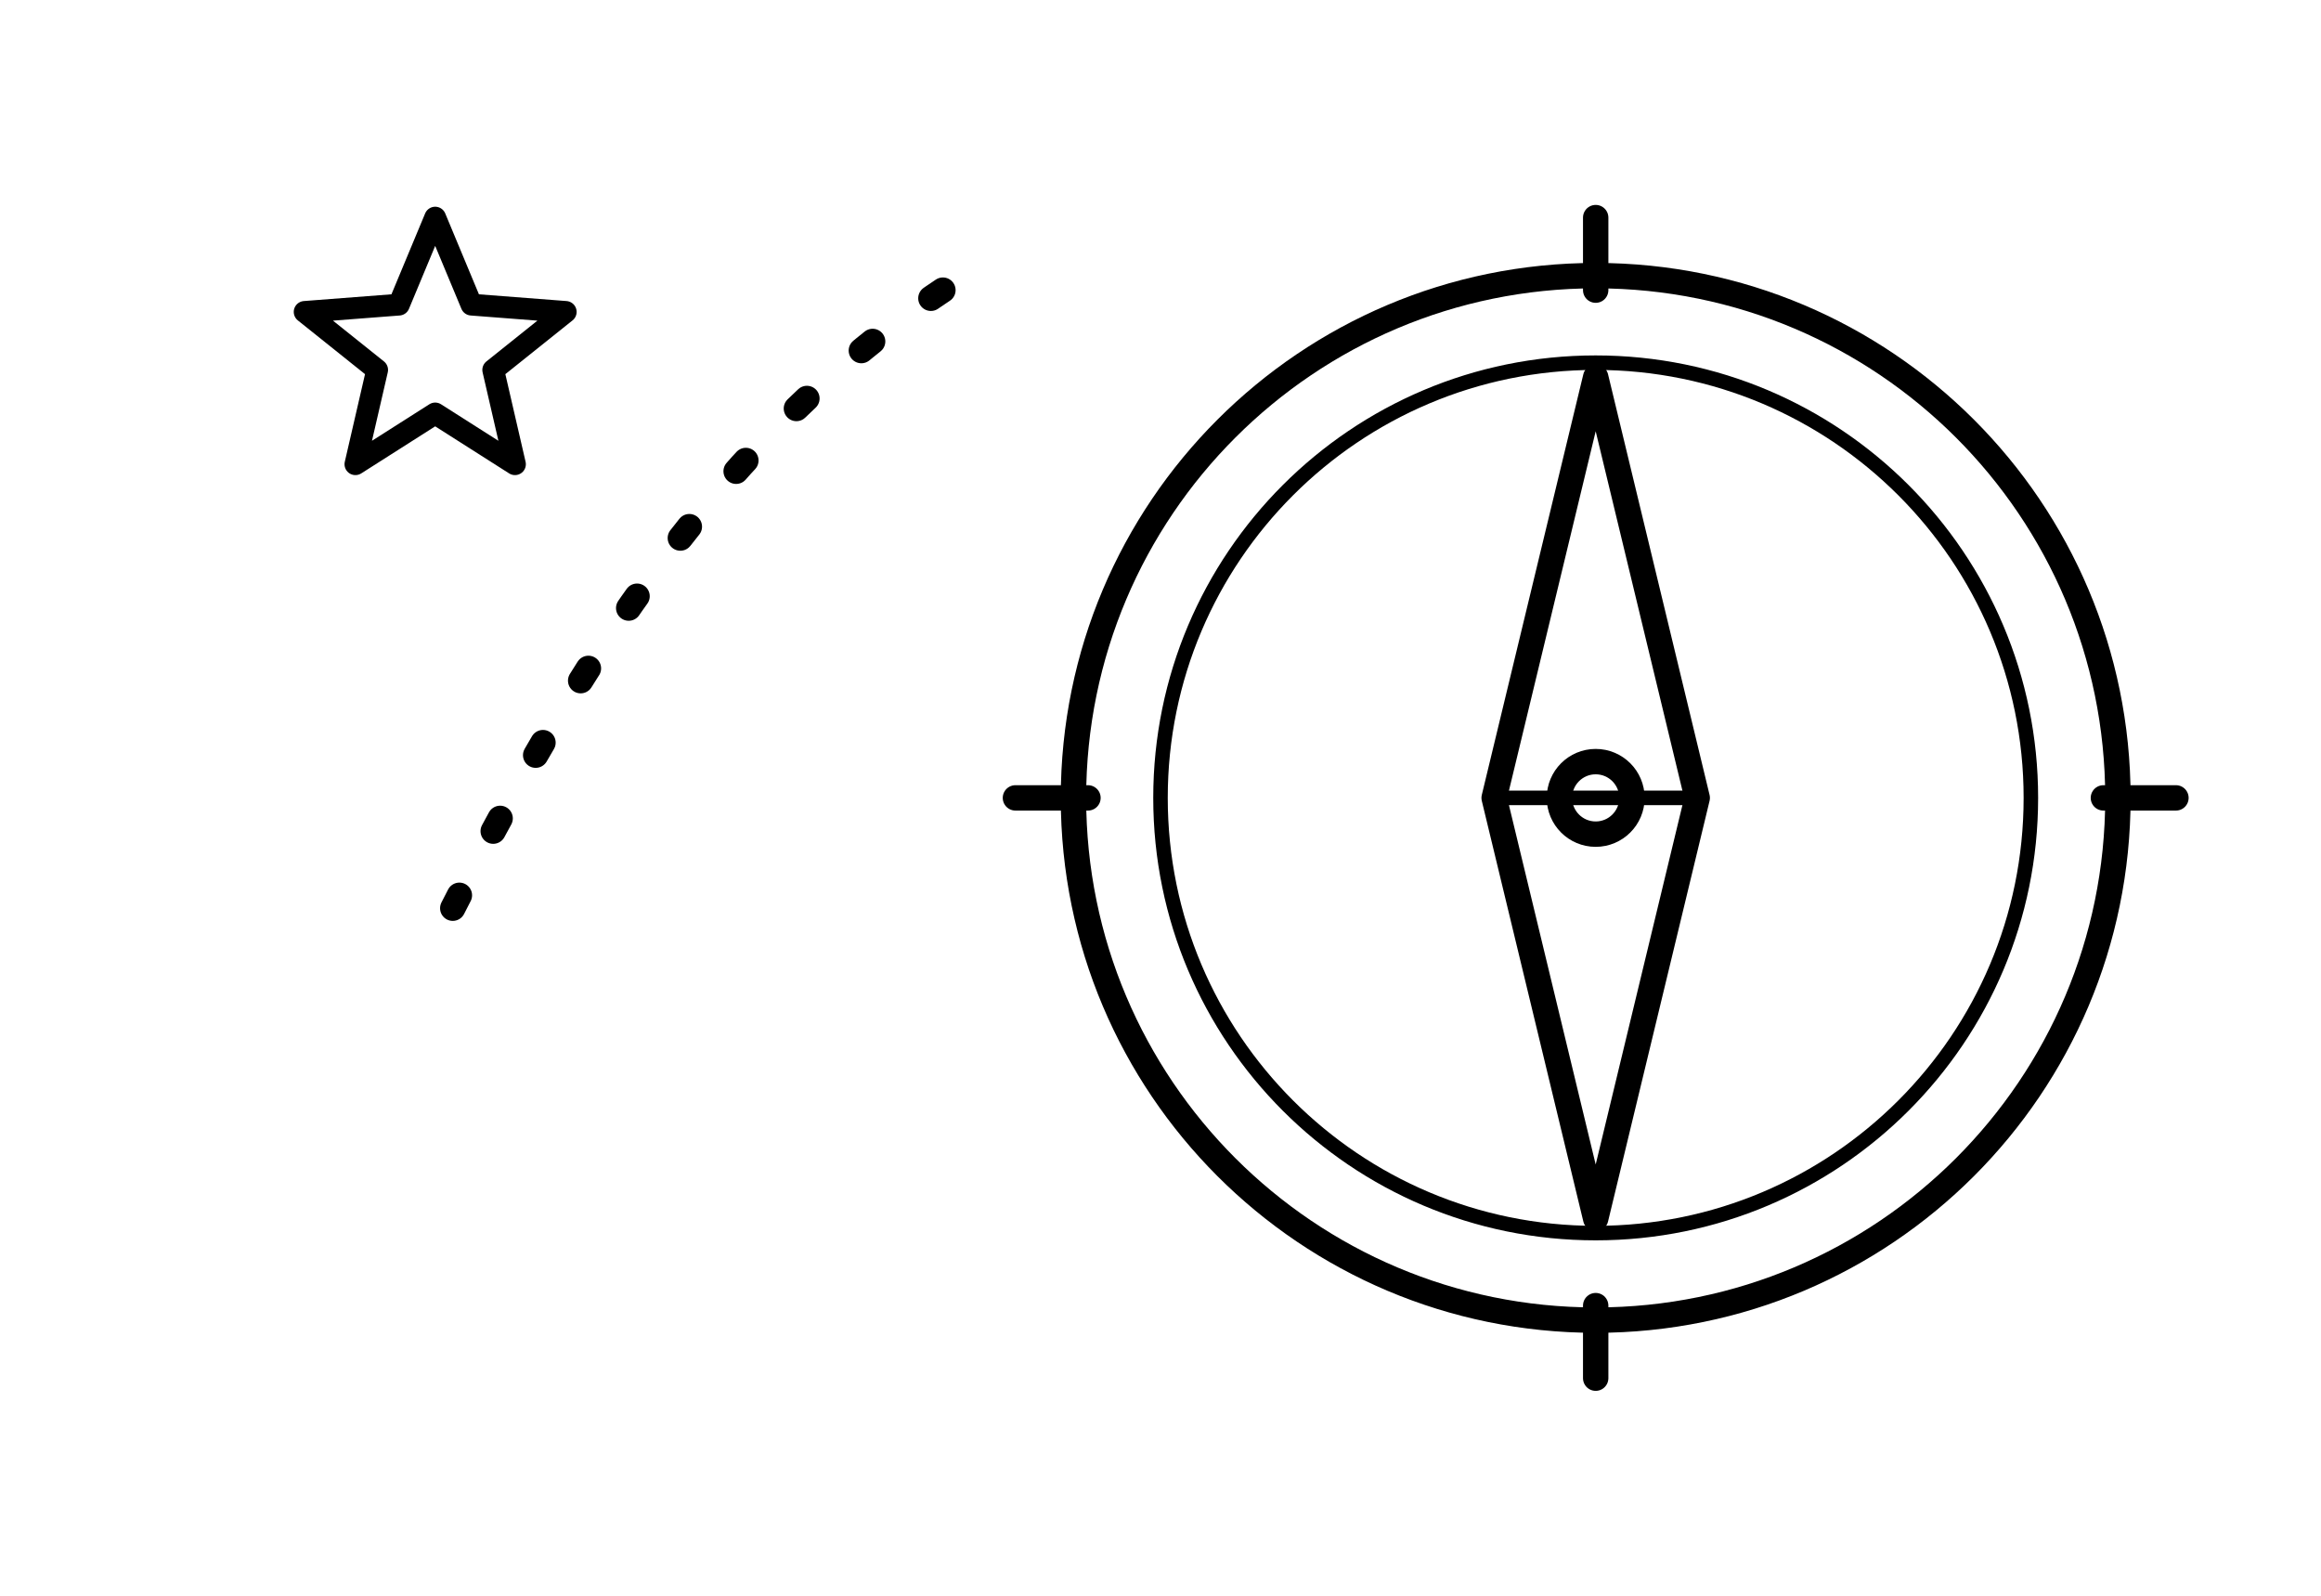
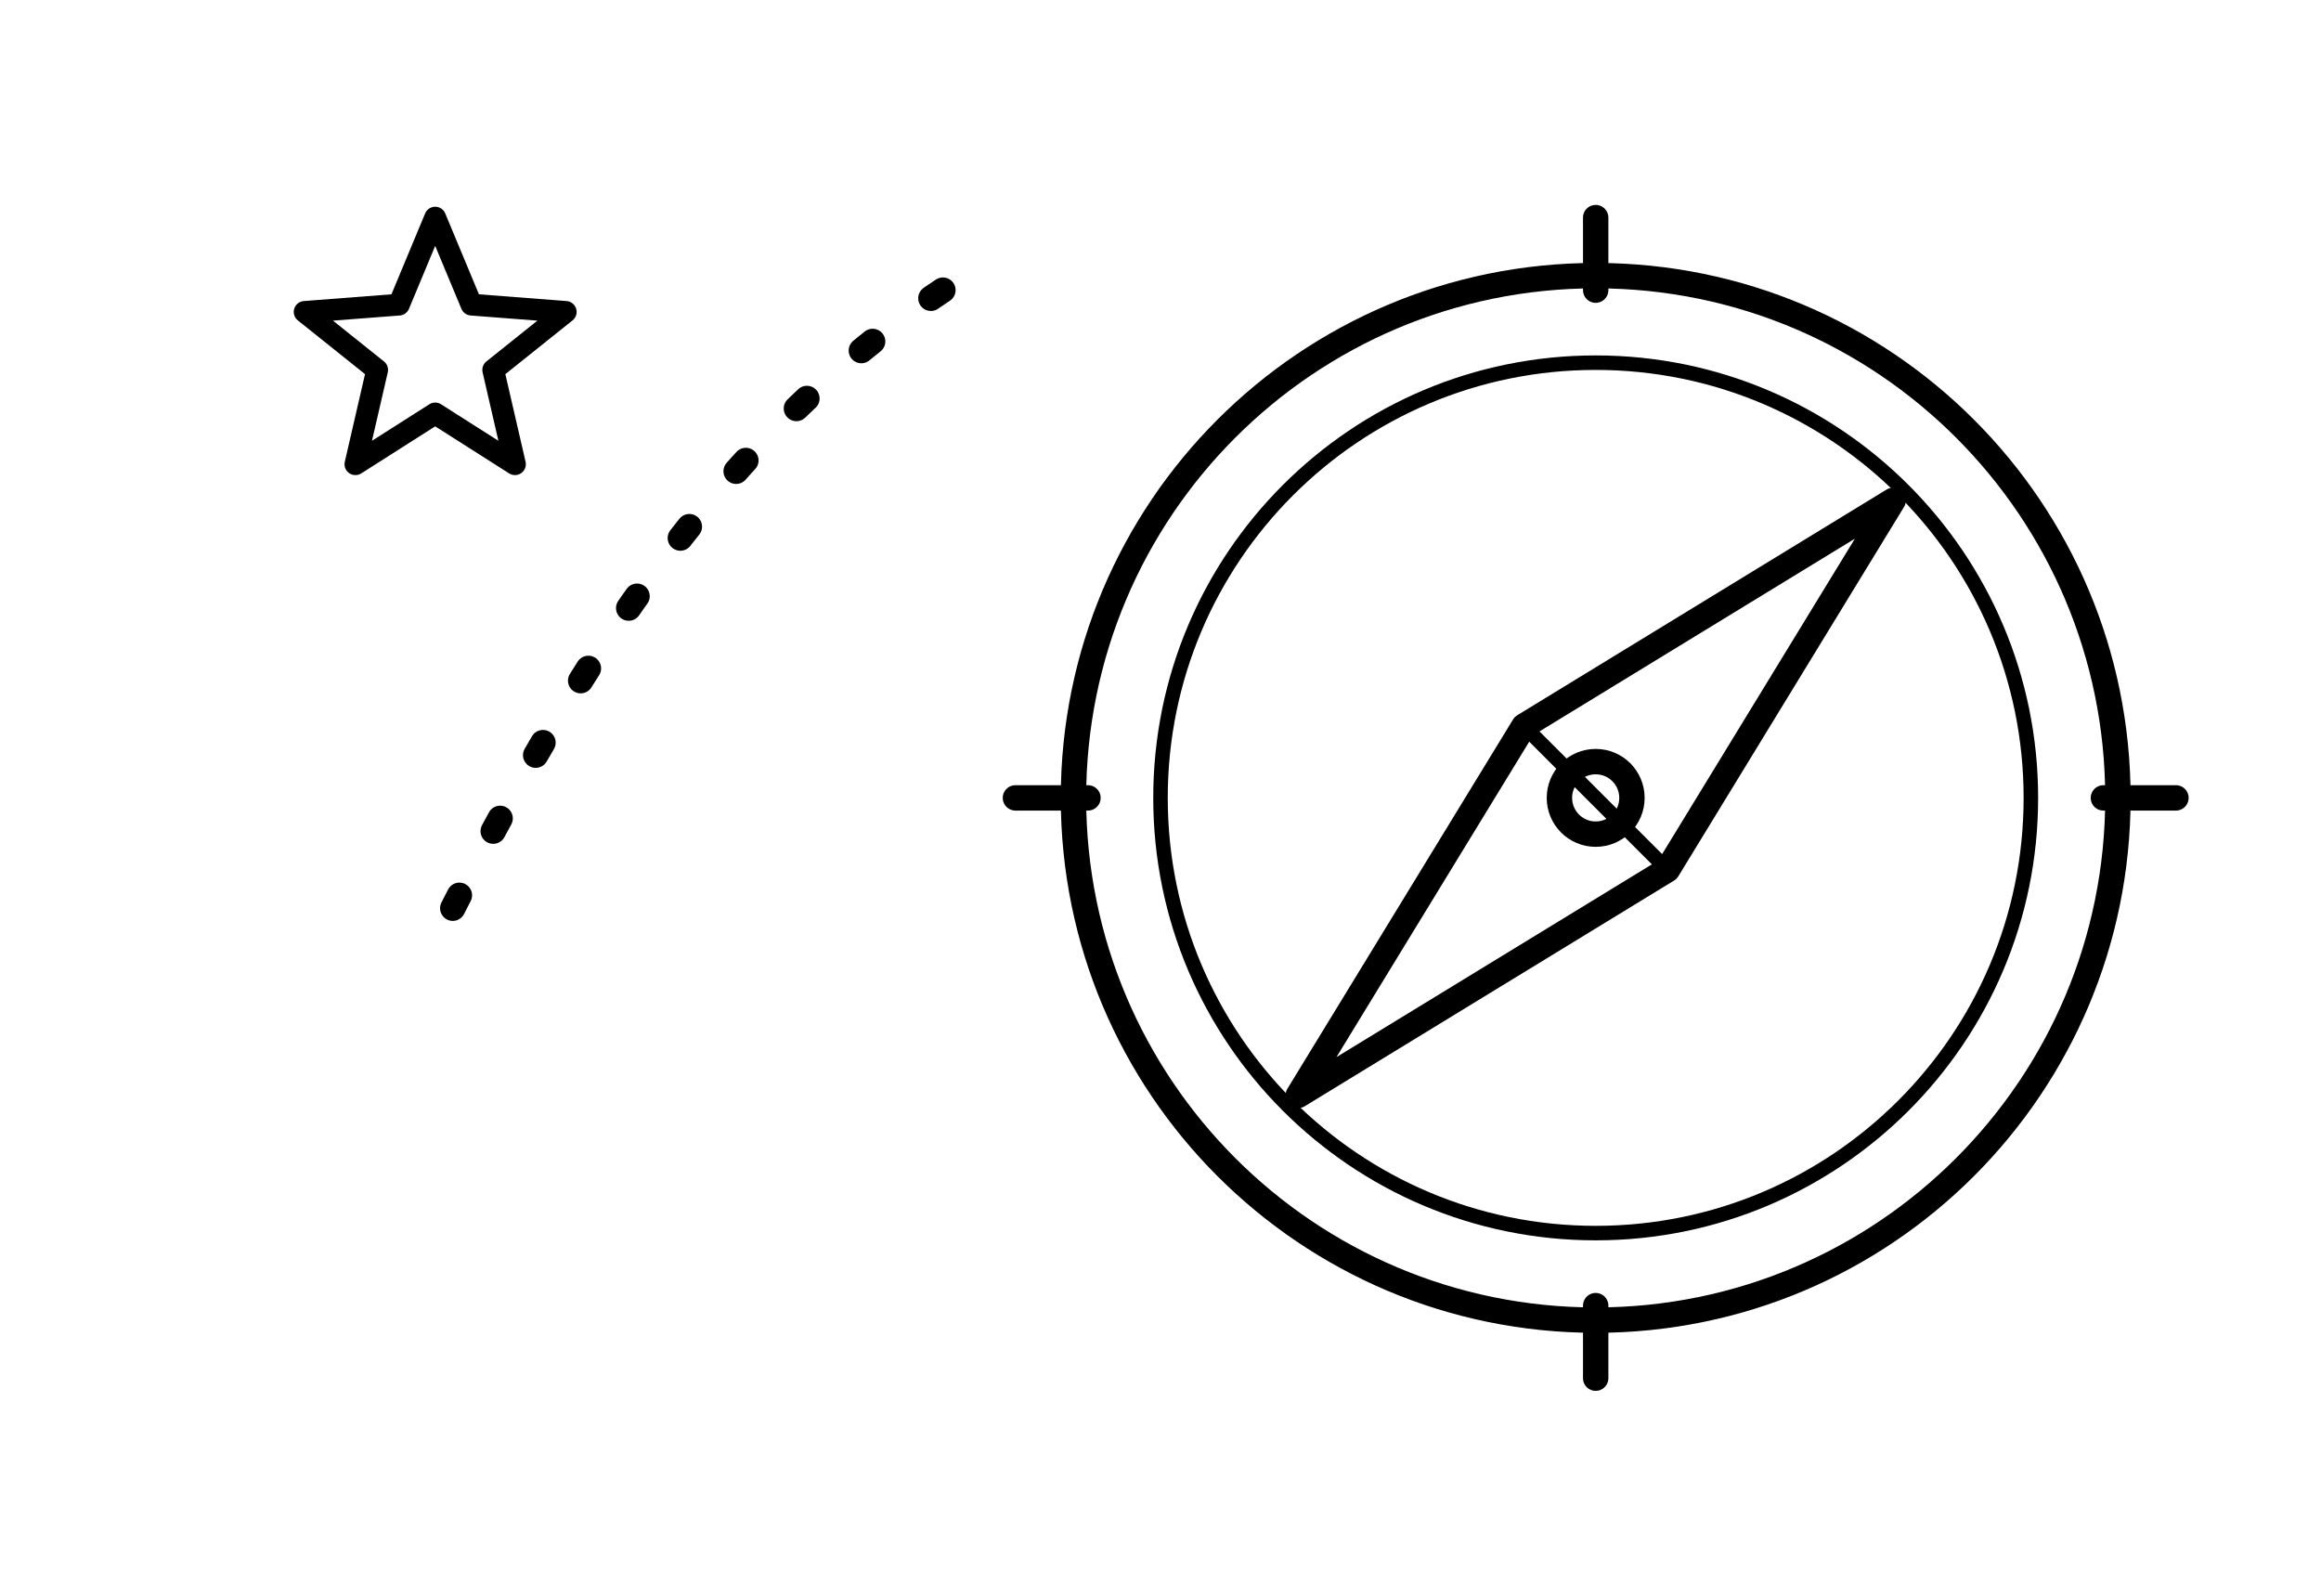
<svg xmlns="http://www.w3.org/2000/svg" width="320" height="220" viewBox="0 0 320 220" fill="none" stroke="#000" stroke-width="3.5" stroke-linecap="round" stroke-linejoin="round">
  <circle cx="220" cy="110" r="72" />
  <circle cx="220" cy="110" r="60" stroke-width="2" />
-   <path d="M220 52 L234 110 L220 168 L206 110 Z" />
-   <path d="M206 110 H234" stroke-width="2" />
+   <g transform="rotate(45 220 110)">
+     <path d="M220 52 L234 110 L220 168 L206 110 Z" />
+     <path d="M206 110 H234" stroke-width="2" />
+   </g>
  <circle cx="220" cy="110" r="5" />
  <path d="M220 30v10M220 180v10M140 110h10M290 110h10" />
  <path d="M130 40 C 100 60, 80 90, 60 130" stroke-dasharray="2 10" />
  <path d="M60 30 l5 12 13 1 -10 8 3 13 -11 -7 -11 7 3 -13 -10 -8 13 -1 z" stroke-width="3" />
</svg>
